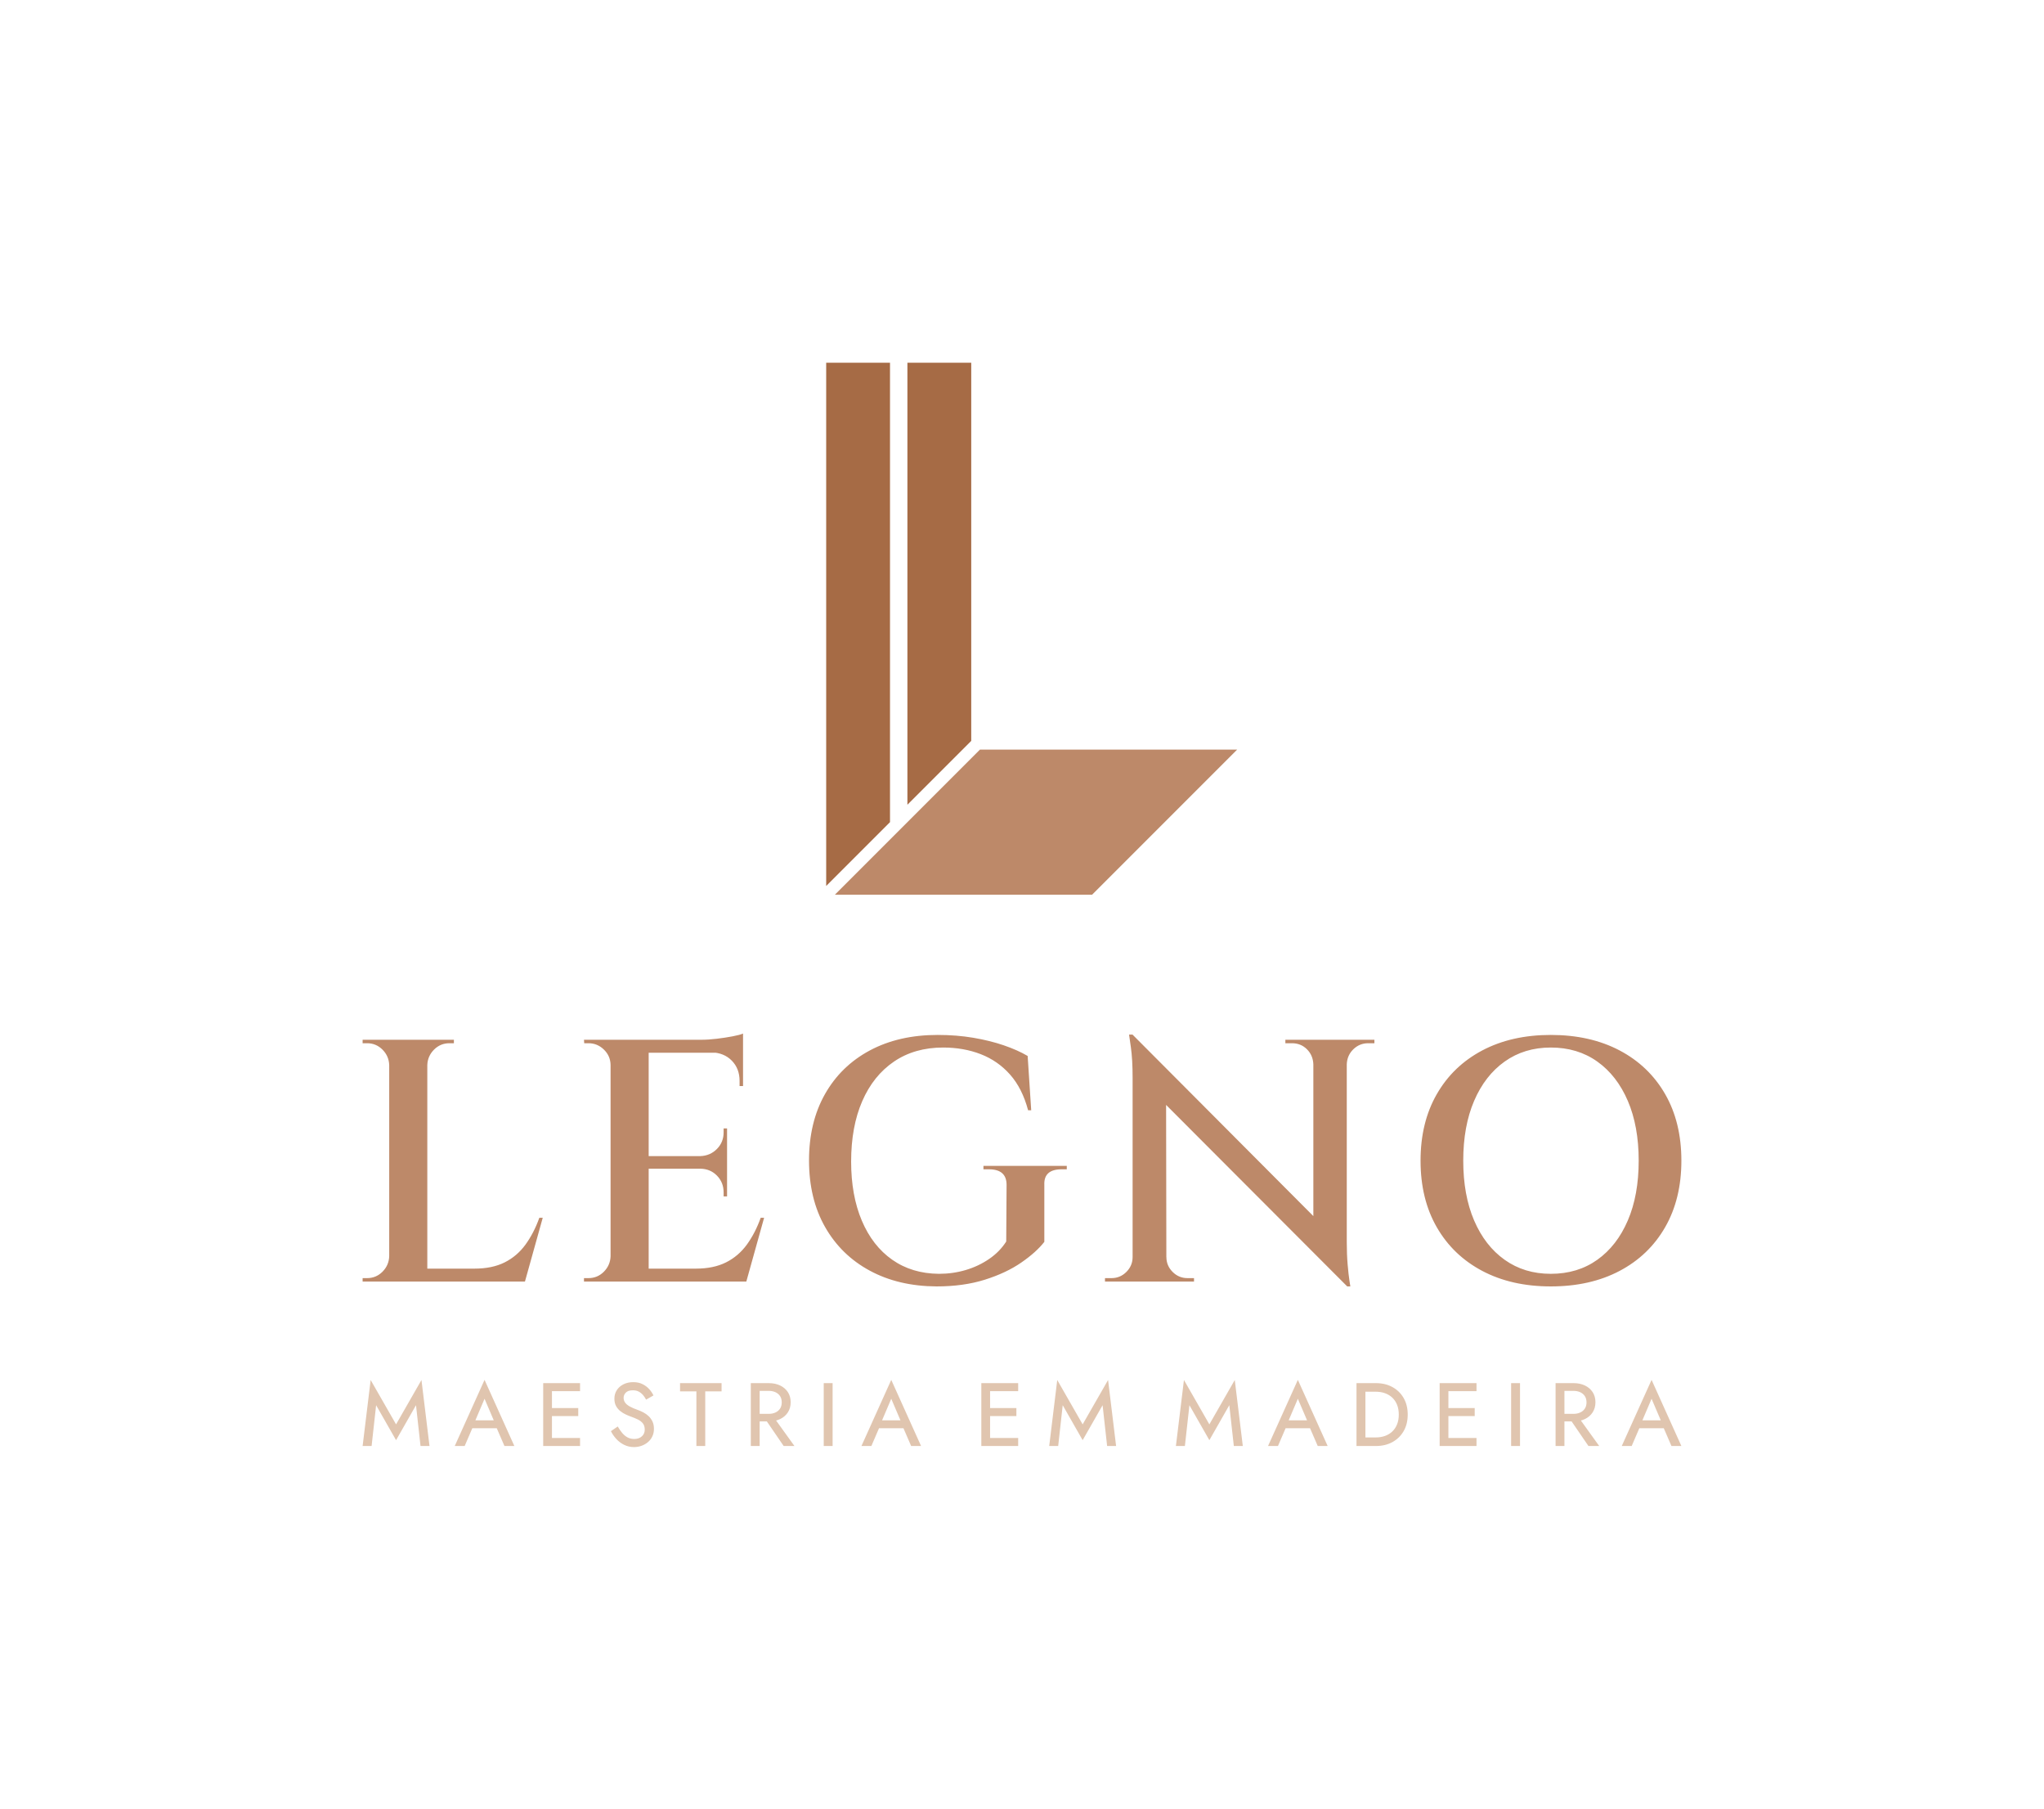
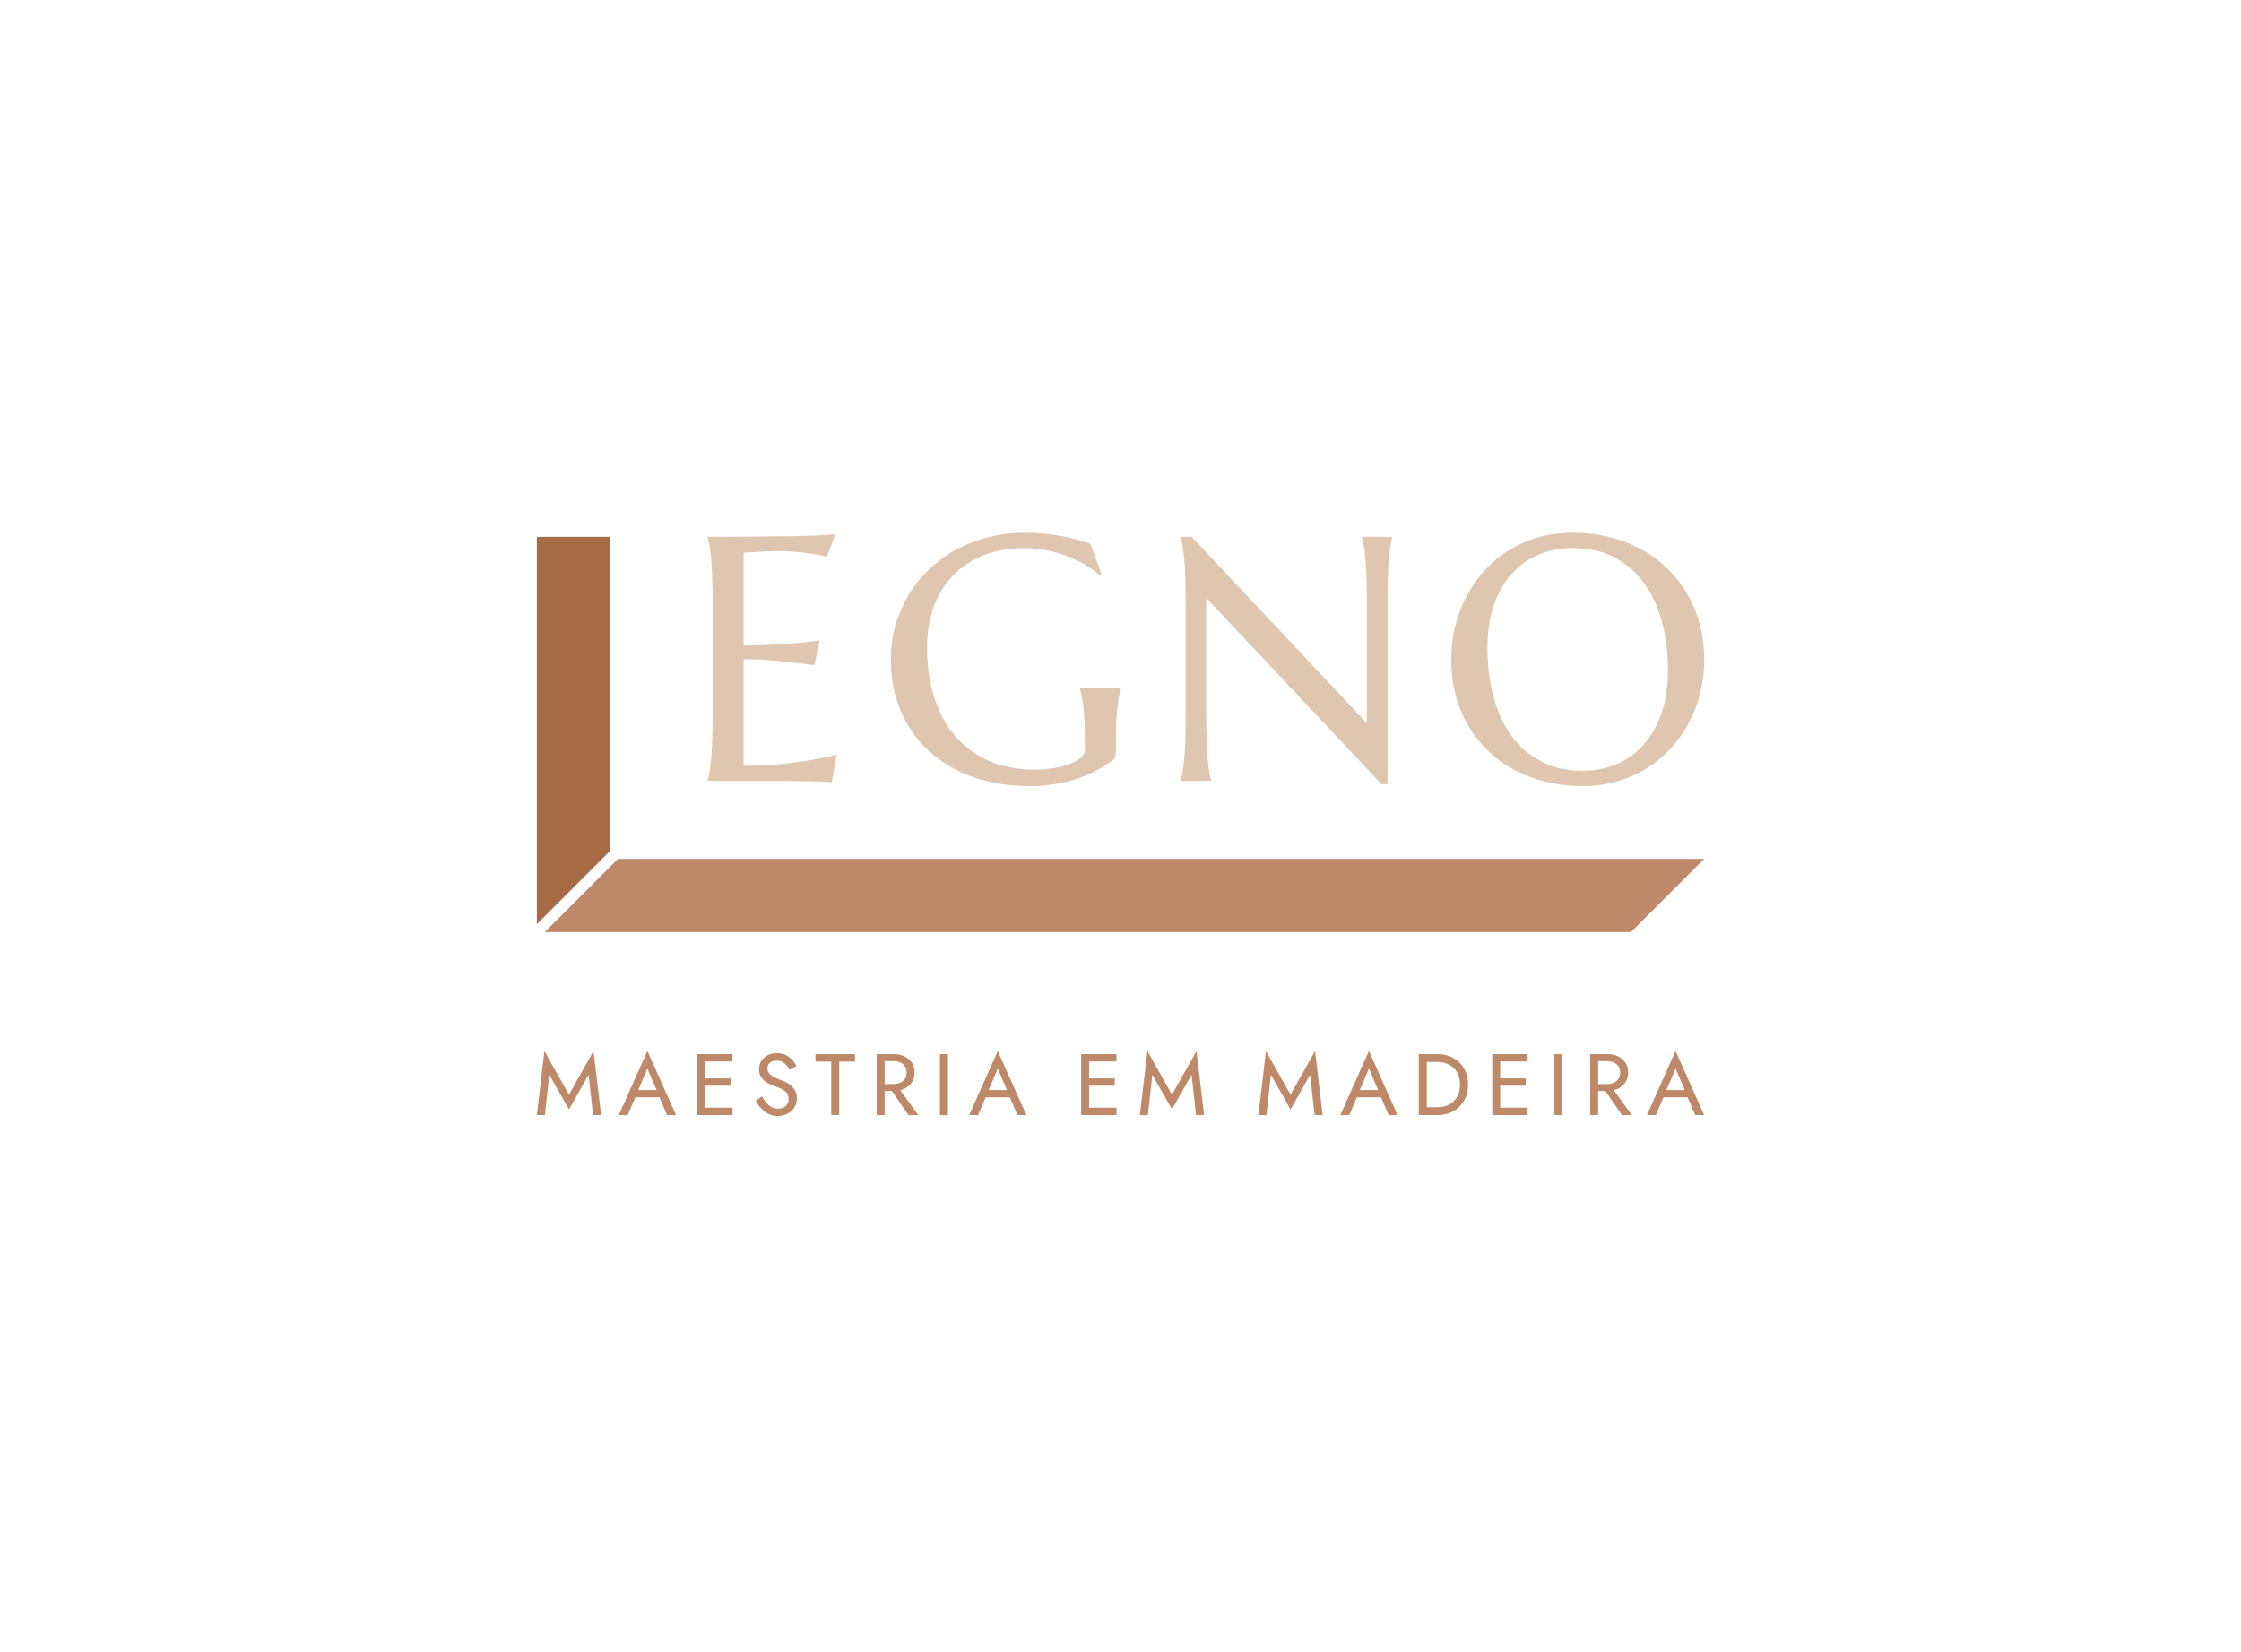
- <svg xmlns="http://www.w3.org/2000/svg" viewBox="0 0 1691.04 1496" role="img" aria-labelledby="t d">
-   <g id="simbolo" transform="translate(683.52,300)">
-     <path id="pilar" d="M0,0 L52.8,0 L52.8,380 L0,432.8 Z M67.2,0 L120,0 L120,312.8 L67.2,365.6 Z" fill="#A66B45" />
-     <path id="viga" d="M7.2,440 L127.2,320 L340,320 L220,440 Z" fill="#BD8969" />
-   </g>
-   <path id="legno" transform="translate(285.63,1060)" d="M67.89 -200V0H36.37V-200ZM144.11 -10.71 147.81 0H67.03V-10.71ZM163.39 -52.76 148.67 0H96.61L106.9 -10.71Q121.58 -10.71 131.89 -15.88Q142.2 -21.06 149.13 -30.6Q156.05 -40.15 160.57 -52.76ZM37.22 -20.86V0H14.37V-2.86Q14.37 -2.86 16.22 -2.86Q18.08 -2.86 18.08 -2.86Q25.51 -2.86 30.8 -8.14Q36.08 -13.43 36.37 -20.86ZM37.22 -179.14H36.37Q36.08 -186.57 30.8 -191.86Q25.51 -197.14 18.08 -197.14Q18.08 -197.14 16.22 -197.14Q14.37 -197.14 14.37 -197.14V-200H37.22ZM67.03 -179.14V-200H89.89V-197.14Q89.6 -197.14 87.89 -197.14Q86.18 -197.14 86.18 -197.14Q78.75 -197.14 73.46 -191.86Q68.18 -186.57 67.89 -179.14Z M251.03 -200V0H219.51V-200ZM327.25 -10.71 330.95 0H250.18V-10.71ZM315.89 -103.78V-93.36H250.18V-103.78ZM329.1 -200V-189.29H250.18V-200ZM346.53 -52.76 331.81 0H279.75L290.04 -10.71Q304.72 -10.71 315.03 -15.88Q325.34 -21.06 332.27 -30.6Q339.19 -40.15 343.71 -52.76ZM315.89 -93.93V-70.45H313.03V-73.81Q313.03 -82.02 307.51 -87.65Q301.98 -93.27 293.77 -93.36V-93.93ZM315.89 -126.69V-103.21H293.77V-103.78Q301.98 -104.07 307.55 -109.74Q313.13 -115.41 313.03 -123.62V-126.69ZM329.1 -190.15V-161.74H326.24V-165.96Q326.24 -176.15 319.81 -182.72Q313.38 -189.29 302.91 -189.58V-190.15ZM329.1 -205.14V-196.86L294.24 -200Q300.53 -200 307.53 -200.86Q314.53 -201.71 320.53 -202.86Q326.53 -204 329.1 -205.14ZM220.37 -20.86V0H197.51V-2.86Q197.51 -2.86 199.37 -2.86Q201.22 -2.86 201.22 -2.86Q208.65 -2.86 213.94 -8.14Q219.22 -13.43 219.51 -20.86ZM220.37 -179.14H219.51Q219.42 -186.57 214.02 -191.86Q208.62 -197.14 201.22 -197.14Q201.22 -197.14 199.46 -197.14Q197.7 -197.14 197.7 -197.14L197.51 -200H220.37Z M578.37 -80V-32.86Q571.7 -24.29 559.26 -15.71Q546.83 -7.14 529.2 -1.57Q511.58 4 489.13 4Q457.73 3.81 433.99 -9.01Q410.24 -21.82 396.96 -45.16Q383.69 -68.49 383.69 -100.19Q383.69 -131.7 396.87 -155.03Q410.06 -178.37 434.03 -191.19Q458.01 -204 490.05 -204Q505.77 -204 519.59 -201.66Q533.41 -199.32 544.84 -195.4Q556.28 -191.48 564.57 -186.61L567.51 -141.7H564.94Q560.1 -159.84 550.01 -171.22Q539.92 -182.6 525.75 -188.09Q511.59 -193.58 494.68 -193.58Q471.05 -193.58 453.96 -181.95Q436.88 -170.32 427.71 -149.21Q418.53 -128.11 418.53 -99.26Q418.53 -71.24 427.38 -50.37Q436.23 -29.5 452.53 -18.06Q468.83 -6.61 491.16 -6.42Q502.72 -6.42 513.32 -9.56Q523.92 -12.7 532.67 -18.69Q541.43 -24.67 546.84 -33.13L547.13 -80Q547.13 -92.86 532.56 -92.86H527.99V-95.71H596.94V-92.86H592.65Q577.8 -92.86 578.37 -80Z M651.32 -204.29 826.01 -28.99 828.95 4 654.26 -171.01ZM652.26 -20.29V0H628.54V-2.86Q628.54 -2.86 631.12 -2.86Q633.69 -2.86 633.97 -2.86Q641.12 -2.86 646.26 -8Q651.4 -13.14 651.4 -20.29ZM679.35 -20.29Q679.35 -13.14 684.49 -8Q689.63 -2.86 696.77 -2.86Q697.06 -2.86 699.63 -2.86Q702.2 -2.86 702.2 -2.86V0H678.49V-20.29ZM651.32 -204.29 679.06 -173.48 679.35 0H651.4V-168.57Q651.4 -183.88 649.93 -194.08Q648.46 -204.29 648.46 -204.29ZM828.58 -200V-32.57Q828.58 -22.6 829.29 -14.21Q830.01 -5.83 830.77 -0.92Q831.53 4 831.53 4H828.95L800.93 -27.7V-200ZM851.44 -200V-197.14Q851.44 -197.14 848.87 -197.14Q846.3 -197.14 846.3 -197.14Q839.16 -197.14 834.01 -192.14Q828.87 -187.14 828.58 -179.71H827.73V-200ZM777.78 -200H801.5V-179.71H800.93Q800.64 -187.14 795.64 -192.14Q790.64 -197.14 783.21 -197.14Q783.21 -197.14 780.64 -197.14Q778.07 -197.14 777.78 -197.14Z M997.37 -204Q1029.98 -204 1054.28 -191.19Q1078.58 -178.37 1091.99 -155.03Q1105.41 -131.7 1105.41 -100Q1105.41 -68.39 1091.99 -45.01Q1078.58 -21.63 1054.28 -8.81Q1029.98 4 997.37 4Q964.96 4 940.7 -8.81Q916.45 -21.63 903.04 -44.97Q889.62 -68.3 889.62 -100Q889.62 -131.61 903.04 -154.99Q916.45 -178.37 940.7 -191.19Q964.96 -204 997.37 -204ZM997.37 -6.42Q1019.53 -6.42 1035.82 -18.01Q1052.11 -29.59 1061.1 -50.56Q1070.09 -71.52 1070.09 -100Q1070.09 -128.48 1061.1 -149.44Q1052.11 -170.41 1035.82 -181.99Q1019.53 -193.58 997.37 -193.58Q975.5 -193.58 959.21 -181.99Q942.91 -170.41 933.93 -149.44Q924.94 -128.48 924.94 -100Q924.94 -71.52 933.93 -50.56Q942.91 -29.59 959.21 -18.01Q975.5 -6.42 997.37 -6.42Z" fill="#BD8969" />
-   <path id="maestria-em-madeira" transform="translate(297.1,1196)" d="M14.07 -33.75 30.57 -4.83 47.07 -33.75 50.81 0H58.24L51.59 -54.6L30.57 -17.9L9.55 -54.6L2.9 0H10.33Z M90.19 -14.71H117.67L115.67 -21.23H92.19ZM103.78 -39.07 112.44 -18.79 112.87 -17.03 120.24 0H128.44L103.78 -54.71L79.12 0H87.33L94.85 -17.48L95.25 -19.05Z M156.57 0H182.79V-6.65H156.57ZM156.57 -45.35H182.79V-52H156.57ZM156.57 -24.77H181.3V-31.39H156.57ZM152.3 -52V0H159.54V-52Z M213.97 -16.15 208.33 -12.27Q210.04 -8.8 212.83 -5.78Q215.62 -2.75 219.34 -0.93Q223.07 0.89 227.43 0.89Q230.64 0.89 233.6 -0.16Q236.55 -1.2 238.89 -3.16Q241.23 -5.11 242.58 -7.92Q243.92 -10.72 243.92 -14.23Q243.92 -17.74 242.7 -20.29Q241.47 -22.85 239.53 -24.69Q237.58 -26.53 235.26 -27.75Q232.95 -28.97 230.76 -29.75Q226.38 -31.27 223.75 -32.79Q221.13 -34.31 219.97 -36.05Q218.82 -37.79 218.82 -39.88Q218.82 -42.28 220.66 -44.18Q222.51 -46.08 226.49 -46.08Q229.37 -46.08 231.43 -44.96Q233.48 -43.84 234.96 -42.06Q236.44 -40.28 237.43 -38.35L243.52 -41.83Q242.25 -44.57 239.97 -47.08Q237.69 -49.59 234.43 -51.2Q231.17 -52.82 226.77 -52.82Q222.29 -52.82 218.76 -51.07Q215.23 -49.32 213.22 -46.23Q211.2 -43.14 211.2 -39.15Q211.2 -35.55 212.58 -33.05Q213.97 -30.55 216.12 -28.85Q218.28 -27.14 220.66 -26.05Q223.04 -24.95 224.97 -24.28Q228.07 -23.18 230.65 -21.91Q233.23 -20.64 234.77 -18.7Q236.31 -16.75 236.31 -13.51Q236.31 -10.13 233.9 -7.97Q231.5 -5.82 227.56 -5.82Q224.52 -5.82 222.09 -7.12Q219.66 -8.42 217.69 -10.75Q215.73 -13.08 213.97 -16.15Z M265.52 -45.2H279.04V0H286.35V-45.2H299.87V-52H265.52Z M333.94 -25.29 351.25 0H360.16L341.96 -25.29ZM324.06 -52V0H331.38V-52ZM328.26 -45.61H338.81Q342.02 -45.61 344.46 -44.49Q346.9 -43.36 348.28 -41.25Q349.65 -39.13 349.65 -36.1Q349.65 -33.08 348.28 -30.96Q346.9 -28.85 344.46 -27.72Q342.02 -26.59 338.81 -26.59H328.26V-20.35H338.95Q344.27 -20.35 348.32 -22.29Q352.38 -24.22 354.71 -27.81Q357.04 -31.39 357.04 -36.18Q357.04 -41.04 354.71 -44.59Q352.38 -48.13 348.32 -50.06Q344.27 -52 338.95 -52H328.26Z M384.39 -52V0H391.74V-52Z M426.66 -14.71H454.14L452.14 -21.23H428.66ZM440.25 -39.07 448.91 -18.79 449.34 -17.03 456.71 0H464.92L440.25 -54.71L415.59 0H423.8L431.32 -17.48L431.72 -19.05Z M519.04 0H545.26V-6.65H519.04ZM519.04 -45.35H545.26V-52H519.04ZM519.04 -24.77H543.78V-31.39H519.04ZM514.77 -52V0H522.01V-52Z M582.1 -33.75 598.6 -4.83 615.1 -33.75 618.85 0H626.27L619.63 -54.6L598.6 -17.9L577.58 -54.6L570.93 0H578.36Z M686.93 -33.75 703.43 -4.83 719.92 -33.75 723.67 0H731.1L724.45 -54.6L703.43 -17.9L682.4 -54.6L675.75 0H683.18Z M763.04 -14.71H790.53L788.52 -21.23H765.05ZM776.64 -39.07 785.3 -18.79 785.72 -17.03 793.09 0H801.3L776.64 -54.71L751.98 0H760.18L767.7 -17.48L768.11 -19.05Z M825.15 -52V0H832.54V-52ZM841.24 0Q848.96 0 854.89 -3.25Q860.82 -6.51 864.18 -12.34Q867.53 -18.17 867.53 -26Q867.53 -33.84 864.18 -39.66Q860.82 -45.49 854.89 -48.75Q848.96 -52 841.24 -52H829.42V-44.91H841.16Q845.32 -44.91 848.82 -43.63Q852.32 -42.36 854.84 -39.93Q857.37 -37.51 858.76 -33.99Q860.14 -30.48 860.14 -26Q860.14 -21.52 858.76 -18.01Q857.37 -14.49 854.84 -12.07Q852.32 -9.64 848.82 -8.37Q845.32 -7.09 841.16 -7.09H829.42V0Z M898.22 0H924.44V-6.65H898.22ZM898.22 -45.35H924.44V-52H898.22ZM898.22 -24.77H922.95V-31.39H898.22ZM893.95 -52V0H901.19V-52Z M953.08 -52V0H960.44V-52Z M999.74 -25.29 1017.05 0H1025.96L1007.76 -25.29ZM989.86 -52V0H997.18V-52ZM994.06 -45.61H1004.61Q1007.82 -45.61 1010.26 -44.49Q1012.7 -43.36 1014.08 -41.25Q1015.45 -39.13 1015.45 -36.1Q1015.45 -33.08 1014.08 -30.96Q1012.7 -28.85 1010.26 -27.72Q1007.82 -26.59 1004.61 -26.59H994.06V-20.35H1004.75Q1010.07 -20.35 1014.12 -22.29Q1018.18 -24.22 1020.51 -27.81Q1022.84 -31.39 1022.84 -36.18Q1022.84 -41.04 1020.51 -44.59Q1018.18 -48.13 1014.12 -50.06Q1010.07 -52 1004.75 -52H994.06Z M1055.68 -14.71H1083.17L1081.16 -21.23H1057.69ZM1069.28 -39.07 1077.94 -18.79 1078.36 -17.03 1085.73 0H1093.94L1069.28 -54.71L1044.61 0H1052.82L1060.34 -17.48L1060.75 -19.05Z" fill="#E0C5AF" />
+ <svg xmlns="http://www.w3.org/2000/svg" role="img" aria-labelledby="t d" viewBox="0 0 918.39 677">
+   <path d="M220,220 L250,220 L250,348.75 L220,378.75 Z" fill="#A66B45" />
+   <path d="M253.25,352 L698.39,352 L668.39,382 L223.25,382 Z" fill="#BD8969" />
+   <path transform="translate(280.03,320)" d="M9.97 -100Q18.69 -100 27.3 -100.07Q35.91 -100.14 43.1 -100.24Q50.28 -100.35 55.37 -100.56Q60.46 -100.77 62.27 -101.12L58.86 -91.84Q56.56 -92.47 53.49 -92.96Q50.84 -93.38 47.04 -93.76Q43.24 -94.14 38.28 -94.14Q36.61 -94.14 34.27 -94.04Q31.94 -93.93 29.78 -93.79Q27.27 -93.65 24.69 -93.51V-55.44Q31.87 -55.51 37.66 -55.86Q43.44 -56.21 47.49 -56.56Q52.23 -56.97 55.86 -57.53L53.7 -47.42Q48.88 -48.05 43.86 -48.61Q39.54 -49.09 34.45 -49.48Q29.36 -49.86 24.69 -49.86V-6.14Q32.91 -6.14 39.82 -6.83Q46.72 -7.53 51.88 -8.44Q57.88 -9.41 62.83 -10.74L60.81 0.56Q59.97 0.49 58.3 0.42Q56.62 0.35 54.57 0.28Q52.51 0.21 50.24 0.17Q47.98 0.14 45.96 0.1Q43.93 0.07 42.36 0.03Q40.79 0 40.1 0H9.97V-0.28Q10.39 -1.74 10.77 -3.91Q11.16 -6.07 11.44 -9.27Q11.72 -12.48 11.85 -16.91Q11.99 -21.34 11.99 -27.27V-72.66Q11.99 -78.59 11.85 -83.02Q11.72 -87.45 11.44 -90.69Q11.16 -93.93 10.77 -96.09Q10.39 -98.26 9.97 -99.72V-100Z M177.27 -11.72Q177.27 -10.95 177.1 -10.11Q176.93 -9.27 176.3 -8.72Q173.16 -6.35 169.5 -4.36Q165.84 -2.37 161.58 -0.91Q157.33 0.56 152.41 1.36Q147.5 2.16 141.85 2.16Q129.16 2.16 118.7 -1.57Q108.24 -5.3 100.74 -12.13Q93.24 -18.97 89.13 -28.56Q85.02 -38.15 85.02 -49.86Q85.02 -56.49 86.72 -62.9Q88.43 -69.32 91.71 -75.1Q94.99 -80.89 99.8 -85.74Q104.61 -90.59 110.78 -94.14Q116.95 -97.7 124.38 -99.69Q131.81 -101.67 140.45 -101.67Q143.8 -101.67 147.29 -101.36Q150.78 -101.05 154.19 -100.45Q157.61 -99.86 160.78 -99.02Q163.96 -98.19 166.81 -97.14L171.56 -84.24L171 -83.96Q168.28 -86.4 164.72 -88.49Q161.17 -90.59 157.12 -92.12Q153.08 -93.65 148.65 -94.53Q144.22 -95.4 139.69 -95.4Q130.9 -95.4 123.58 -92.64Q116.26 -89.89 110.99 -84.66Q105.73 -79.43 102.8 -71.83Q99.87 -64.23 99.87 -54.53Q99.87 -43.86 102.66 -34.73Q105.45 -25.59 110.96 -18.9Q116.47 -12.2 124.73 -8.4Q132.99 -4.6 144.01 -4.6Q148.89 -4.6 152.73 -5.37Q156.56 -6.14 159.21 -7.29Q161.86 -8.44 163.22 -9.8Q164.58 -11.16 164.58 -12.27V-14.99Q164.58 -19.87 164.44 -23.43Q164.3 -26.99 164.03 -29.6Q163.75 -32.22 163.4 -34.1Q163.05 -35.98 162.56 -37.59V-37.87H179.3V-37.59Q178.88 -36.12 178.5 -34.14Q178.11 -32.15 177.83 -29.43Q177.55 -26.71 177.41 -23.05Q177.27 -19.39 177.27 -14.57Z M208.32 -100 280.14 -23.57V-72.66Q280.14 -78.59 280 -83.02Q279.86 -87.45 279.58 -90.69Q279.31 -93.93 278.92 -96.09Q278.54 -98.26 278.12 -99.72V-100H290.53V-99.72Q290.11 -98.26 289.77 -96.09Q289.42 -93.93 289.14 -90.69Q288.86 -87.45 288.72 -83.02Q288.58 -78.59 288.58 -72.66V1.39H286.14L214.31 -74.97V-27.27Q214.31 -21.34 214.45 -16.91Q214.59 -12.48 214.87 -9.27Q215.15 -6.07 215.5 -3.91Q215.85 -1.74 216.26 -0.28V0H203.85V-0.28Q204.27 -1.74 204.65 -3.91Q205.04 -6.07 205.32 -9.27Q205.6 -12.48 205.74 -16.91Q205.87 -21.34 205.87 -27.27V-72.66Q205.87 -78.59 205.74 -83.02Q205.6 -87.45 205.32 -90.69Q205.04 -93.93 204.65 -96.09Q204.27 -98.26 203.85 -99.72V-100Z M364.53 -101.67Q376.18 -101.67 386.04 -97.87Q395.91 -94.07 403.09 -87.2Q410.28 -80.33 414.32 -70.71Q418.37 -61.09 418.37 -49.44Q418.37 -42.82 416.83 -36.4Q415.3 -29.99 412.33 -24.27Q409.37 -18.55 405.05 -13.7Q400.72 -8.86 395.18 -5.33Q389.63 -1.81 382.94 0.17Q376.25 2.16 368.5 2.16Q356.86 2.16 346.99 -1.57Q337.12 -5.3 329.94 -12.13Q322.76 -18.97 318.71 -28.56Q314.67 -38.15 314.67 -49.86Q314.67 -56.49 316.2 -62.9Q317.74 -69.32 320.7 -75.1Q323.67 -80.89 327.95 -85.74Q332.24 -90.59 337.79 -94.14Q343.33 -97.7 350.06 -99.69Q356.79 -101.67 364.53 -101.67ZM368.5 -4.11Q376.25 -4.11 382.66 -6.9Q389.08 -9.69 393.71 -14.99Q398.35 -20.29 400.93 -27.93Q403.51 -35.56 403.51 -45.26Q403.51 -56 401.04 -65.17Q398.56 -74.34 393.68 -81.07Q388.8 -87.8 381.51 -91.6Q374.22 -95.4 364.53 -95.4Q356.79 -95.4 350.37 -92.64Q343.96 -89.89 339.32 -84.66Q334.68 -79.43 332.1 -71.83Q329.52 -64.23 329.52 -54.53Q329.52 -43.86 331.96 -34.62Q334.4 -25.38 339.29 -18.62Q344.17 -11.85 351.49 -7.98Q358.81 -4.11 368.5 -4.11Z" fill="#E0C5AF" />
+   <path transform="translate(218.59,457)" d="M6.54 -16.56 14.58 -2.32 22.62 -16.56 24.45 0H27.75L24.63 -26.25L14.58 -8.37L4.53 -26.25L1.41 0H4.71Z M40.19 -7.29H53.4L52.38 -10.28H41.21ZM46.72 -19.07 50.95 -9.16 51.19 -8.38 54.79 0H58.46L46.72 -26.28L34.99 0H38.66L42.32 -8.59L42.57 -9.29Z M69.01 0H81.62V-3.03H69.01ZM69.01 -21.97H81.62V-25H69.01ZM69.01 -12.03H80.9V-15.04H69.01ZM67.14 -25V0H70.4V-25Z M93.69 -7.67 91.12 -5.91Q91.94 -4.26 93.27 -2.81Q94.59 -1.36 96.35 -0.48Q98.11 0.39 100.18 0.39Q101.7 0.39 103.1 -0.11Q104.49 -0.61 105.6 -1.54Q106.71 -2.48 107.34 -3.81Q107.98 -5.15 107.98 -6.81Q107.98 -8.51 107.38 -9.74Q106.78 -10.97 105.84 -11.85Q104.9 -12.73 103.79 -13.31Q102.68 -13.89 101.66 -14.26Q99.51 -15 98.25 -15.75Q96.98 -16.5 96.44 -17.35Q95.89 -18.21 95.89 -19.23Q95.89 -20.41 96.8 -21.36Q97.71 -22.31 99.68 -22.31Q101.11 -22.31 102.11 -21.75Q103.11 -21.2 103.83 -20.32Q104.54 -19.45 105.01 -18.52L107.78 -20.11Q107.17 -21.43 106.08 -22.63Q105 -23.83 103.46 -24.6Q101.91 -25.37 99.84 -25.37Q97.71 -25.37 96.04 -24.53Q94.37 -23.69 93.42 -22.22Q92.47 -20.74 92.47 -18.86Q92.47 -17.13 93.13 -15.94Q93.8 -14.76 94.83 -13.94Q95.87 -13.13 97.01 -12.61Q98.16 -12.09 99.08 -11.76Q100.54 -11.25 101.8 -10.63Q103.05 -10.02 103.82 -9.05Q104.58 -8.08 104.58 -6.46Q104.58 -4.79 103.39 -3.72Q102.21 -2.65 100.26 -2.65Q98.78 -2.65 97.61 -3.28Q96.43 -3.92 95.49 -5.05Q94.54 -6.18 93.69 -7.67Z M115.59 -21.94H122.05V0H125.33V-21.94H131.79V-25H115.59Z M145.28 -12.24 153.72 0H157.74L148.9 -12.24ZM140.67 -25V0H143.95V-25ZM142.52 -22.13H147.61Q149.18 -22.13 150.39 -21.57Q151.59 -21.01 152.27 -19.97Q152.95 -18.93 152.95 -17.43Q152.95 -15.93 152.27 -14.89Q151.59 -13.84 150.39 -13.29Q149.18 -12.73 147.61 -12.73H142.52V-9.89H147.64Q150.13 -9.89 152.06 -10.81Q153.99 -11.73 155.12 -13.44Q156.24 -15.15 156.24 -17.45Q156.24 -19.78 155.12 -21.47Q153.99 -23.16 152.06 -24.08Q150.13 -25 147.64 -25H142.52Z M166.61 -25V0H169.89V-25Z M183.78 -7.29H196.99L195.97 -10.28H184.79ZM190.31 -19.07 194.54 -9.16 194.78 -8.38 198.38 0H202.04L190.31 -26.28L178.58 0H182.25L185.91 -8.59L186.16 -9.29Z M226.35 0H238.96V-3.03H226.35ZM226.35 -21.97H238.96V-25H226.35ZM226.35 -12.03H238.24V-15.04H226.35ZM224.48 -25V0H227.74V-25Z M253.66 -16.56 261.7 -2.32 269.73 -16.56 271.56 0H274.87L271.75 -26.25L261.7 -8.37L251.64 -26.25L248.53 0H251.83Z M302.24 -16.56 310.28 -2.32 318.31 -16.56 320.14 0H323.45L320.33 -26.25L310.28 -8.37L300.22 -26.25L297.11 0H300.41Z M335.88 -7.29H349.1L348.08 -10.28H336.9ZM342.42 -19.07 346.64 -9.16 346.89 -8.38 350.48 0H354.15L342.42 -26.28L330.69 0H334.36L338.02 -8.59L338.26 -9.29Z M362.84 -25V0H366.13V-25ZM370.46 0Q374.13 0 376.97 -1.57Q379.81 -3.14 381.42 -5.94Q383.03 -8.74 383.03 -12.5Q383.03 -16.26 381.42 -19.06Q379.81 -21.86 376.97 -23.43Q374.13 -25 370.46 -25H364.71V-21.78H370.44Q372.49 -21.78 374.21 -21.14Q375.92 -20.5 377.16 -19.3Q378.39 -18.11 379.06 -16.39Q379.73 -14.67 379.73 -12.5Q379.73 -10.33 379.06 -8.61Q378.39 -6.89 377.16 -5.7Q375.92 -4.5 374.21 -3.86Q372.49 -3.22 370.44 -3.22H364.71V0Z M394.82 0H407.43V-3.03H394.82ZM394.82 -21.97H407.43V-25H394.82ZM394.82 -12.03H406.71V-15.04H394.82ZM392.96 -25V0H396.21V-25Z M418.43 -25V0H421.71V-25Z M437.69 -12.24 446.13 0H450.15L441.31 -12.24ZM433.08 -25V0H436.36V-25ZM434.93 -22.13H440.02Q441.6 -22.13 442.8 -21.57Q444 -21.01 444.68 -19.97Q445.36 -18.93 445.36 -17.43Q445.36 -15.93 444.68 -14.89Q444 -13.84 442.8 -13.29Q441.6 -12.73 440.02 -12.73H434.93V-9.89H440.05Q442.55 -9.89 444.48 -10.81Q446.41 -11.73 447.53 -13.44Q448.65 -15.15 448.65 -17.45Q448.65 -19.78 447.53 -21.47Q446.41 -23.16 444.48 -24.08Q442.55 -25 440.05 -25H434.93Z M461.54 -7.29H474.75L473.73 -10.28H462.55ZM468.07 -19.07 472.3 -9.16 472.54 -8.38 476.13 0H479.8L468.07 -26.28L456.34 0H460.01L463.67 -8.59L463.91 -9.29Z" fill="#BD8969" />
</svg>
